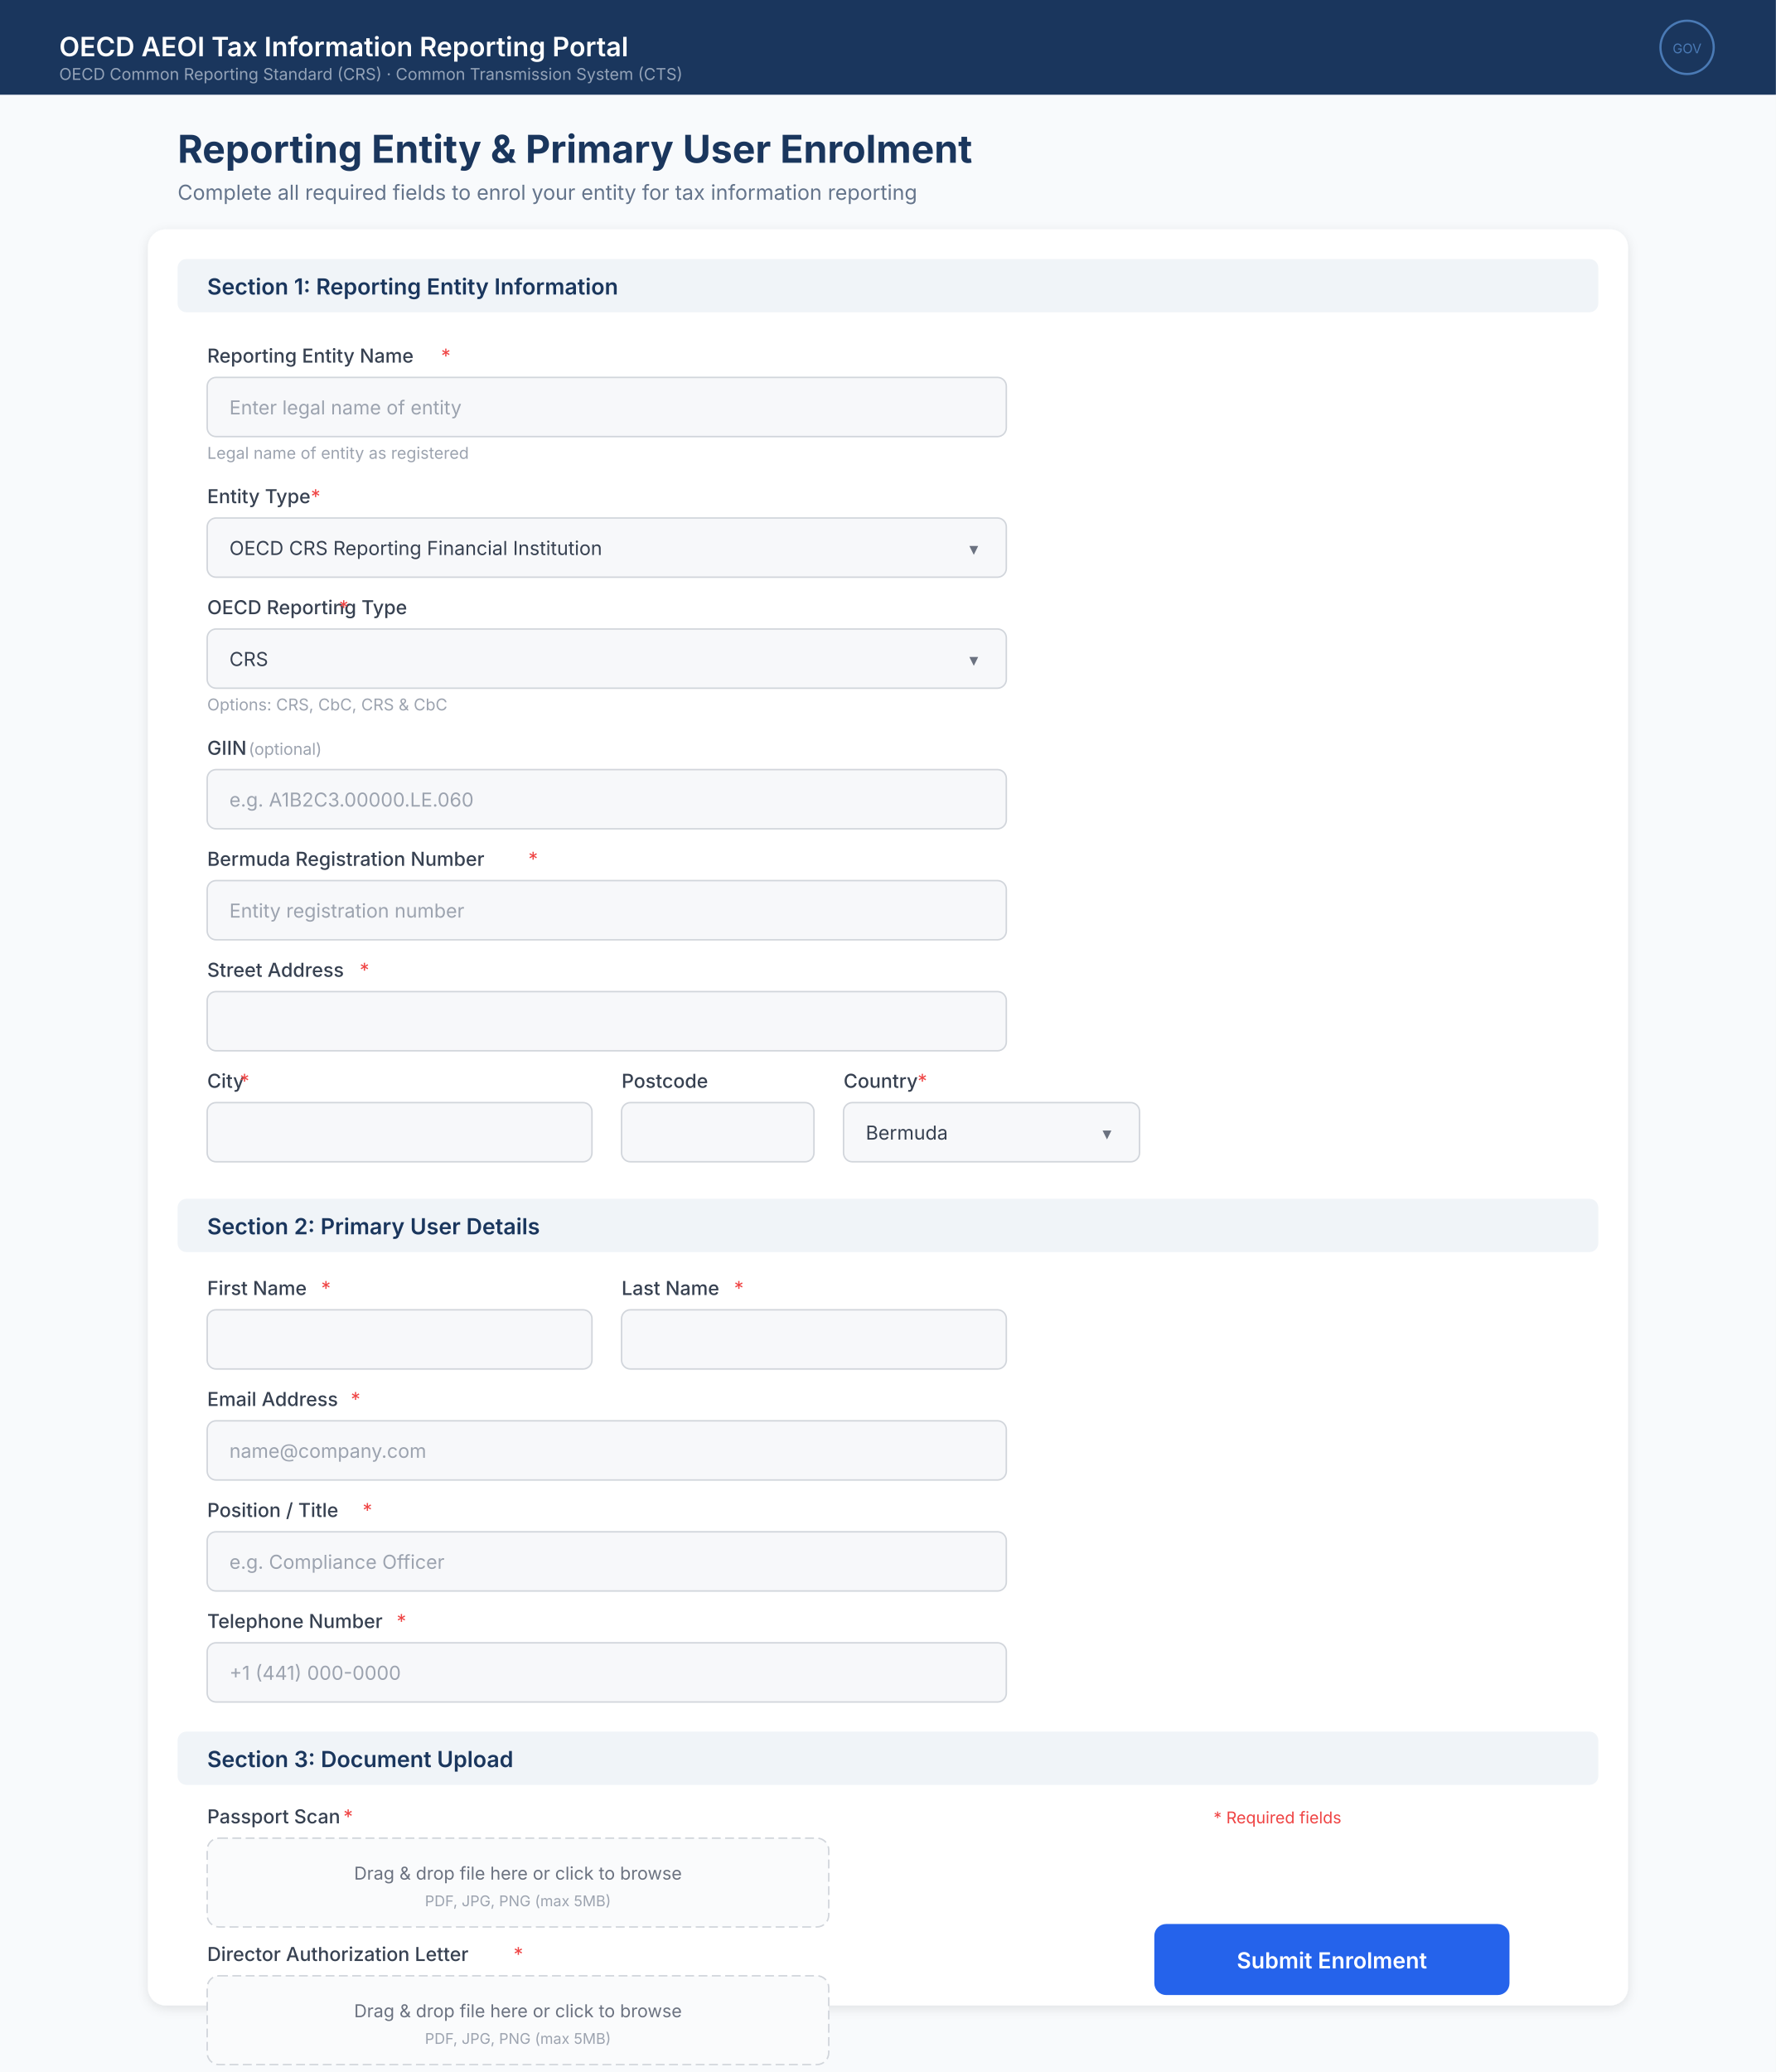
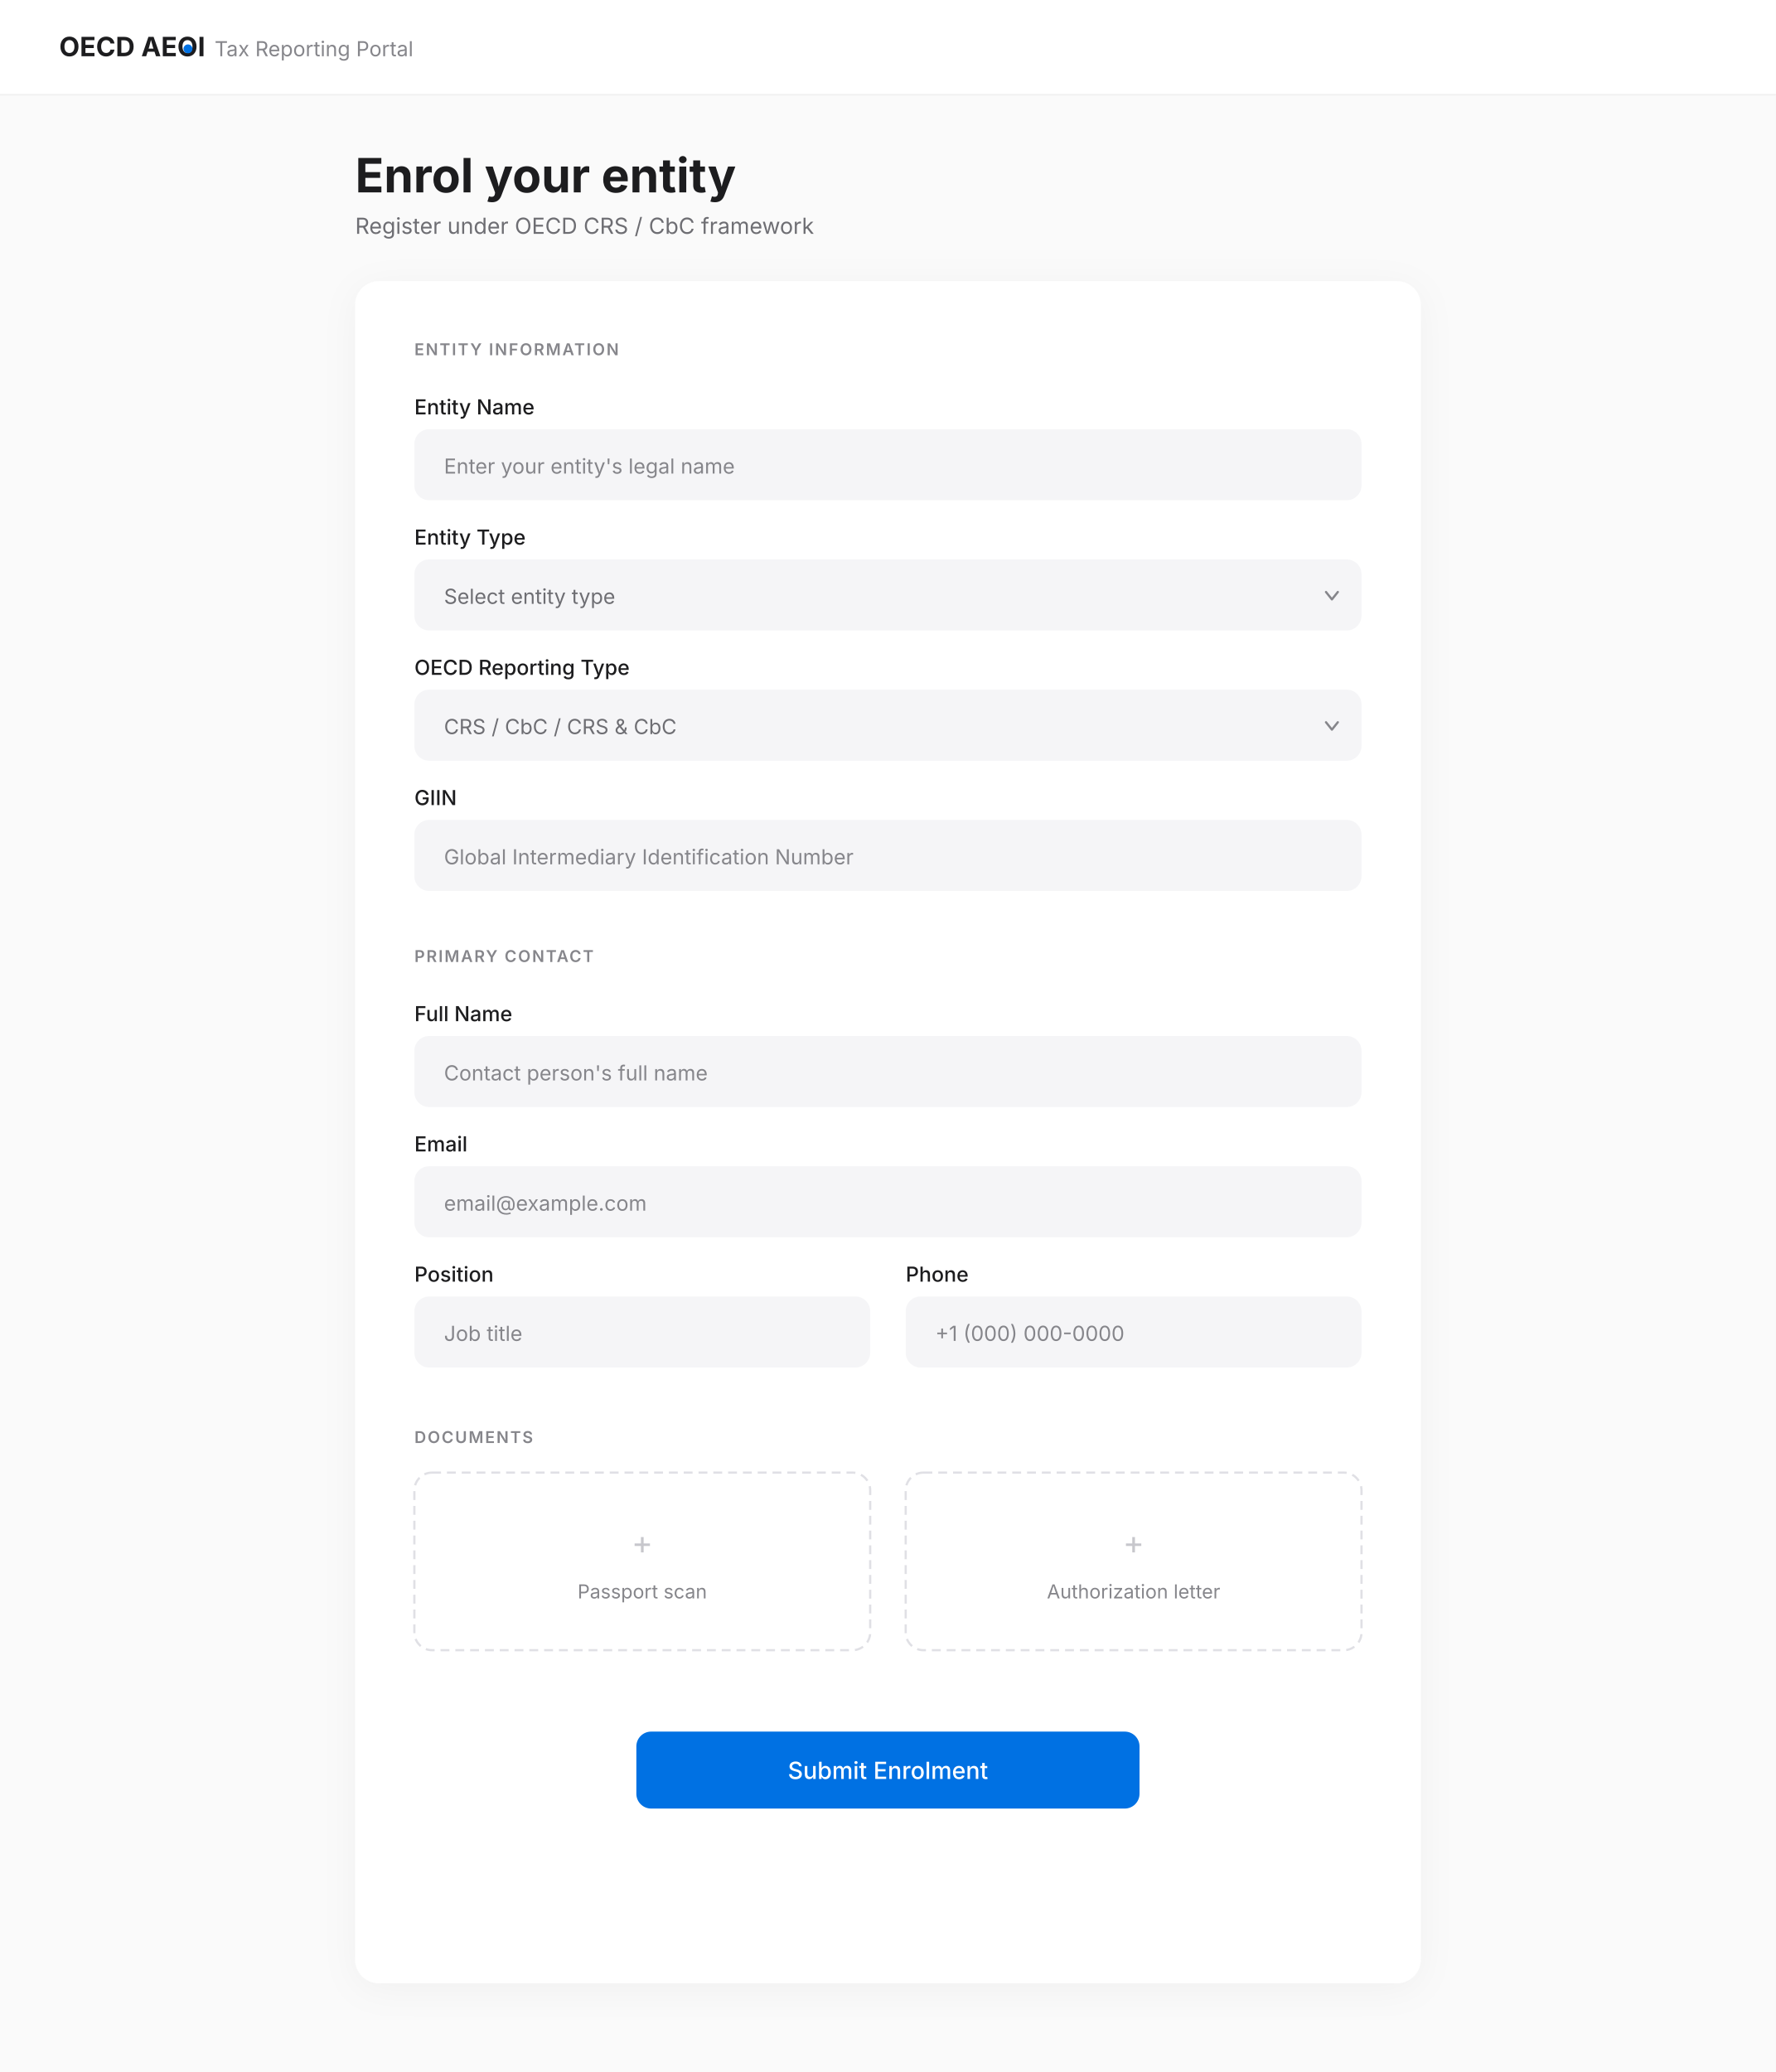
- <svg xmlns="http://www.w3.org/2000/svg" width="1200" height="1400" viewBox="0 0 1200 1400">
+ <svg xmlns="http://www.w3.org/2000/svg" width="1200" height="1400" viewBox="0 0 1200 1400" fill="none">
+   <rect width="1200" height="1400" fill="#fafafa" />
+   <rect width="1200" height="64" fill="#ffffff" />
+   <line x1="0" y1="64" x2="1200" y2="64" stroke="#f0f0f0" stroke-width="1" />
+   <text x="40" y="38" font-family="-apple-system, SF Pro Display, Inter, sans-serif" font-size="18" font-weight="700" fill="#1d1d1f">OECD AEOI</text>
+   <circle cx="127" cy="33" r="3" fill="#0071e3" />
+   <text x="145" y="38" font-family="-apple-system, SF Pro Display, Inter, sans-serif" font-size="14" fill="#86868b">Tax Reporting Portal</text>
  <defs>
-     <filter id="shadow" x="-2%" y="-2%" width="104%" height="104%">
-       <feDropShadow dx="0" dy="2" stdDeviation="4" flood-opacity="0.1" />
-     </filter>
-     <filter id="shadow-sm" x="-1%" y="-1%" width="102%" height="102%">
-       <feDropShadow dx="0" dy="1" stdDeviation="2" flood-opacity="0.06" />
+     <filter id="cardShadow">
+       <feDropShadow dx="0" dy="4" stdDeviation="12" flood-opacity="0.04" flood-color="#000000" />
    </filter>
  </defs>
-   <rect width="1200" height="1400" fill="#f8fafc" />
-   <rect width="1200" height="64" fill="#1a365d" />
-   <text x="40" y="38" font-family="Inter, -apple-system, sans-serif" font-size="18" font-weight="600" fill="#ffffff">OECD AEOI Tax Information Reporting Portal</text>
-   <text x="40" y="54" font-family="Inter, -apple-system, sans-serif" font-size="11" fill="#94a3b8">OECD Common Reporting Standard (CRS) · Common Transmission System (CTS)</text>
-   <circle cx="1140" cy="32" r="18" fill="none" stroke="#4a7ab5" stroke-width="1.5" />
-   <text x="1140" y="36" font-family="Inter, -apple-system, sans-serif" font-size="9" fill="#4a7ab5" text-anchor="middle">GOV</text>
-   <text x="120" y="110" font-family="Inter, -apple-system, sans-serif" font-size="26" font-weight="700" fill="#1a365d">Reporting Entity &amp; Primary User Enrolment</text>
-   <text x="120" y="135" font-family="Inter, -apple-system, sans-serif" font-size="14" fill="#64748b">Complete all required fields to enrol your entity for tax information reporting</text>
-   <rect x="100" y="155" width="1000" height="1200" rx="12" fill="#ffffff" filter="url(#shadow)" />
-   <rect x="120" y="175" width="960" height="36" rx="6" fill="#f0f4f8" />
-   <text x="140" y="199" font-family="Inter, -apple-system, sans-serif" font-size="15" font-weight="600" fill="#1a365d">Section 1: Reporting Entity Information</text>
-   <text x="140" y="245" font-family="Inter, -apple-system, sans-serif" font-size="13" font-weight="500" fill="#374151">Reporting Entity Name</text>
-   <text x="298" y="245" font-family="Inter, -apple-system, sans-serif" font-size="13" fill="#ef4444">*</text>
-   <rect x="140" y="255" width="540" height="40" rx="6" fill="#f7f8fa" stroke="#d1d5db" stroke-width="1" />
-   <text x="155" y="280" font-family="Inter, -apple-system, sans-serif" font-size="13" fill="#9ca3af">Enter legal name of entity</text>
-   <text x="140" y="310" font-family="Inter, -apple-system, sans-serif" font-size="11" fill="#9ca3af">Legal name of entity as registered</text>
-   <text x="140" y="340" font-family="Inter, -apple-system, sans-serif" font-size="13" font-weight="500" fill="#374151">Entity Type</text>
-   <text x="210" y="340" font-family="Inter, -apple-system, sans-serif" font-size="13" fill="#ef4444">*</text>
-   <rect x="140" y="350" width="540" height="40" rx="6" fill="#f7f8fa" stroke="#d1d5db" stroke-width="1" />
-   <text x="155" y="375" font-family="Inter, -apple-system, sans-serif" font-size="13" fill="#374151">OECD CRS Reporting Financial Institution</text>
-   <text x="655" y="375" font-family="Inter, -apple-system, sans-serif" font-size="12" fill="#6b7280">▾</text>
-   <text x="140" y="415" font-family="Inter, -apple-system, sans-serif" font-size="13" font-weight="500" fill="#374151">OECD Reporting Type</text>
-   <text x="229" y="415" font-family="Inter, -apple-system, sans-serif" font-size="13" fill="#ef4444">*</text>
-   <rect x="140" y="425" width="540" height="40" rx="6" fill="#f7f8fa" stroke="#d1d5db" stroke-width="1" />
-   <text x="155" y="450" font-family="Inter, -apple-system, sans-serif" font-size="13" fill="#374151">CRS</text>
-   <text x="655" y="450" font-family="Inter, -apple-system, sans-serif" font-size="12" fill="#6b7280">▾</text>
-   <text x="140" y="480" font-family="Inter, -apple-system, sans-serif" font-size="11" fill="#9ca3af">Options: CRS, CbC, CRS &amp; CbC</text>
-   <text x="140" y="510" font-family="Inter, -apple-system, sans-serif" font-size="13" font-weight="500" fill="#374151">GIIN</text>
-   <text x="168" y="510" font-family="Inter, -apple-system, sans-serif" font-size="11" fill="#9ca3af">(optional)</text>
-   <rect x="140" y="520" width="540" height="40" rx="6" fill="#f7f8fa" stroke="#d1d5db" stroke-width="1" />
-   <text x="155" y="545" font-family="Inter, -apple-system, sans-serif" font-size="13" fill="#9ca3af">e.g. A1B2C3.00000.LE.060</text>
-   <text x="140" y="585" font-family="Inter, -apple-system, sans-serif" font-size="13" font-weight="500" fill="#374151">Bermuda Registration Number</text>
-   <text x="357" y="585" font-family="Inter, -apple-system, sans-serif" font-size="13" fill="#ef4444">*</text>
-   <rect x="140" y="595" width="540" height="40" rx="6" fill="#f7f8fa" stroke="#d1d5db" stroke-width="1" />
-   <text x="155" y="620" font-family="Inter, -apple-system, sans-serif" font-size="13" fill="#9ca3af">Entity registration number</text>
-   <text x="140" y="660" font-family="Inter, -apple-system, sans-serif" font-size="13" font-weight="500" fill="#374151">Street Address</text>
-   <text x="243" y="660" font-family="Inter, -apple-system, sans-serif" font-size="13" fill="#ef4444">*</text>
-   <rect x="140" y="670" width="540" height="40" rx="6" fill="#f7f8fa" stroke="#d1d5db" stroke-width="1" />
-   <text x="140" y="735" font-family="Inter, -apple-system, sans-serif" font-size="13" font-weight="500" fill="#374151">City</text>
-   <text x="162" y="735" font-family="Inter, -apple-system, sans-serif" font-size="13" fill="#ef4444">*</text>
-   <rect x="140" y="745" width="260" height="40" rx="6" fill="#f7f8fa" stroke="#d1d5db" stroke-width="1" />
-   <text x="420" y="735" font-family="Inter, -apple-system, sans-serif" font-size="13" font-weight="500" fill="#374151">Postcode</text>
-   <rect x="420" y="745" width="130" height="40" rx="6" fill="#f7f8fa" stroke="#d1d5db" stroke-width="1" />
-   <text x="570" y="735" font-family="Inter, -apple-system, sans-serif" font-size="13" font-weight="500" fill="#374151">Country</text>
-   <text x="620" y="735" font-family="Inter, -apple-system, sans-serif" font-size="13" fill="#ef4444">*</text>
-   <rect x="570" y="745" width="200" height="40" rx="6" fill="#f7f8fa" stroke="#d1d5db" stroke-width="1" />
-   <text x="585" y="770" font-family="Inter, -apple-system, sans-serif" font-size="13" fill="#374151">Bermuda</text>
-   <text x="745" y="770" font-family="Inter, -apple-system, sans-serif" font-size="12" fill="#6b7280">▾</text>
-   <rect x="120" y="810" width="960" height="36" rx="6" fill="#f0f4f8" />
-   <text x="140" y="834" font-family="Inter, -apple-system, sans-serif" font-size="15" font-weight="600" fill="#1a365d">Section 2: Primary User Details</text>
-   <text x="140" y="875" font-family="Inter, -apple-system, sans-serif" font-size="13" font-weight="500" fill="#374151">First Name</text>
-   <text x="217" y="875" font-family="Inter, -apple-system, sans-serif" font-size="13" fill="#ef4444">*</text>
-   <rect x="140" y="885" width="260" height="40" rx="6" fill="#f7f8fa" stroke="#d1d5db" stroke-width="1" />
-   <text x="420" y="875" font-family="Inter, -apple-system, sans-serif" font-size="13" font-weight="500" fill="#374151">Last Name</text>
-   <text x="496" y="875" font-family="Inter, -apple-system, sans-serif" font-size="13" fill="#ef4444">*</text>
-   <rect x="420" y="885" width="260" height="40" rx="6" fill="#f7f8fa" stroke="#d1d5db" stroke-width="1" />
-   <text x="140" y="950" font-family="Inter, -apple-system, sans-serif" font-size="13" font-weight="500" fill="#374151">Email Address</text>
-   <text x="237" y="950" font-family="Inter, -apple-system, sans-serif" font-size="13" fill="#ef4444">*</text>
-   <rect x="140" y="960" width="540" height="40" rx="6" fill="#f7f8fa" stroke="#d1d5db" stroke-width="1" />
-   <text x="155" y="985" font-family="Inter, -apple-system, sans-serif" font-size="13" fill="#9ca3af">name@company.com</text>
-   <text x="140" y="1025" font-family="Inter, -apple-system, sans-serif" font-size="13" font-weight="500" fill="#374151">Position / Title</text>
-   <text x="245" y="1025" font-family="Inter, -apple-system, sans-serif" font-size="13" fill="#ef4444">*</text>
-   <rect x="140" y="1035" width="540" height="40" rx="6" fill="#f7f8fa" stroke="#d1d5db" stroke-width="1" />
-   <text x="155" y="1060" font-family="Inter, -apple-system, sans-serif" font-size="13" fill="#9ca3af">e.g. Compliance Officer</text>
-   <text x="140" y="1100" font-family="Inter, -apple-system, sans-serif" font-size="13" font-weight="500" fill="#374151">Telephone Number</text>
-   <text x="268" y="1100" font-family="Inter, -apple-system, sans-serif" font-size="13" fill="#ef4444">*</text>
-   <rect x="140" y="1110" width="540" height="40" rx="6" fill="#f7f8fa" stroke="#d1d5db" stroke-width="1" />
-   <text x="155" y="1135" font-family="Inter, -apple-system, sans-serif" font-size="13" fill="#9ca3af">+1 (441) 000-0000</text>
-   <rect x="120" y="1170" width="960" height="36" rx="6" fill="#f0f4f8" />
-   <text x="140" y="1194" font-family="Inter, -apple-system, sans-serif" font-size="15" font-weight="600" fill="#1a365d">Section 3: Document Upload</text>
-   <text x="140" y="1232" font-family="Inter, -apple-system, sans-serif" font-size="13" font-weight="500" fill="#374151">Passport Scan</text>
-   <text x="232" y="1232" font-family="Inter, -apple-system, sans-serif" font-size="13" fill="#ef4444">*</text>
-   <rect x="140" y="1242" width="420" height="60" rx="8" fill="#fafbfc" stroke="#d1d5db" stroke-width="1" stroke-dasharray="6,3" />
-   <text x="350" y="1270" font-family="Inter, -apple-system, sans-serif" font-size="12" fill="#6b7280" text-anchor="middle">Drag &amp; drop file here or click to browse</text>
-   <text x="350" y="1288" font-family="Inter, -apple-system, sans-serif" font-size="10" fill="#9ca3af" text-anchor="middle">PDF, JPG, PNG (max 5MB)</text>
-   <text x="140" y="1325" font-family="Inter, -apple-system, sans-serif" font-size="13" font-weight="500" fill="#374151">Director Authorization Letter</text>
-   <text x="347" y="1325" font-family="Inter, -apple-system, sans-serif" font-size="13" fill="#ef4444">*</text>
-   <rect x="140" y="1335" width="420" height="60" rx="8" fill="#fafbfc" stroke="#d1d5db" stroke-width="1" stroke-dasharray="6,3" />
-   <text x="350" y="1363" font-family="Inter, -apple-system, sans-serif" font-size="12" fill="#6b7280" text-anchor="middle">Drag &amp; drop file here or click to browse</text>
-   <text x="350" y="1381" font-family="Inter, -apple-system, sans-serif" font-size="10" fill="#9ca3af" text-anchor="middle">PDF, JPG, PNG (max 5MB)</text>
-   <text x="820" y="1232" font-family="Inter, -apple-system, sans-serif" font-size="11" fill="#ef4444">* Required fields</text>
-   <rect x="780" y="1300" width="240" height="48" rx="8" fill="#2563eb" />
-   <text x="900" y="1330" font-family="Inter, -apple-system, sans-serif" font-size="15" font-weight="600" fill="#ffffff" text-anchor="middle">Submit Enrolment</text>
+   <text x="240" y="130" font-family="-apple-system, SF Pro Display, Inter, sans-serif" font-size="32" font-weight="700" fill="#1d1d1f">Enrol your entity</text>
+   <text x="240" y="158" font-family="-apple-system, SF Pro Display, Inter, sans-serif" font-size="15" fill="#6e6e73">Register under OECD CRS / CbC framework</text>
+   <rect x="240" y="190" width="720" height="1150" rx="16" fill="#ffffff" filter="url(#cardShadow)" />
+   <text x="280" y="240" font-family="-apple-system, SF Pro Display, Inter, sans-serif" font-size="11" font-weight="600" fill="#86868b" letter-spacing="1">ENTITY INFORMATION</text>
+   <text x="280" y="280" font-family="-apple-system, SF Pro Display, Inter, sans-serif" font-size="14" font-weight="500" fill="#1d1d1f">Entity Name</text>
+   <rect x="280" y="290" width="640" height="48" rx="10" fill="#f5f5f7" />
+   <text x="300" y="320" font-family="-apple-system, SF Pro Display, Inter, sans-serif" font-size="14" fill="#86868b">Enter your entity's legal name</text>
+   <text x="280" y="368" font-family="-apple-system, SF Pro Display, Inter, sans-serif" font-size="14" font-weight="500" fill="#1d1d1f">Entity Type</text>
+   <rect x="280" y="378" width="640" height="48" rx="10" fill="#f5f5f7" />
+   <text x="300" y="408" font-family="-apple-system, SF Pro Display, Inter, sans-serif" font-size="14" fill="#6e6e73">Select entity type</text>
+   <path d="M896 400L900 405L904 400" stroke="#86868b" stroke-width="1.5" fill="none" stroke-linecap="round" stroke-linejoin="round" />
+   <text x="280" y="456" font-family="-apple-system, SF Pro Display, Inter, sans-serif" font-size="14" font-weight="500" fill="#1d1d1f">OECD Reporting Type</text>
+   <rect x="280" y="466" width="640" height="48" rx="10" fill="#f5f5f7" />
+   <text x="300" y="496" font-family="-apple-system, SF Pro Display, Inter, sans-serif" font-size="14" fill="#6e6e73">CRS / CbC / CRS &amp; CbC</text>
+   <path d="M896 488L900 493L904 488" stroke="#86868b" stroke-width="1.5" fill="none" stroke-linecap="round" stroke-linejoin="round" />
+   <text x="280" y="544" font-family="-apple-system, SF Pro Display, Inter, sans-serif" font-size="14" font-weight="500" fill="#1d1d1f">GIIN</text>
+   <rect x="280" y="554" width="640" height="48" rx="10" fill="#f5f5f7" />
+   <text x="300" y="584" font-family="-apple-system, SF Pro Display, Inter, sans-serif" font-size="14" fill="#86868b">Global Intermediary Identification Number</text>
+   <text x="280" y="650" font-family="-apple-system, SF Pro Display, Inter, sans-serif" font-size="11" font-weight="600" fill="#86868b" letter-spacing="1">PRIMARY CONTACT</text>
+   <text x="280" y="690" font-family="-apple-system, SF Pro Display, Inter, sans-serif" font-size="14" font-weight="500" fill="#1d1d1f">Full Name</text>
+   <rect x="280" y="700" width="640" height="48" rx="10" fill="#f5f5f7" />
+   <text x="300" y="730" font-family="-apple-system, SF Pro Display, Inter, sans-serif" font-size="14" fill="#86868b">Contact person's full name</text>
+   <text x="280" y="778" font-family="-apple-system, SF Pro Display, Inter, sans-serif" font-size="14" font-weight="500" fill="#1d1d1f">Email</text>
+   <rect x="280" y="788" width="640" height="48" rx="10" fill="#f5f5f7" />
+   <text x="300" y="818" font-family="-apple-system, SF Pro Display, Inter, sans-serif" font-size="14" fill="#86868b">email@example.com</text>
+   <text x="280" y="866" font-family="-apple-system, SF Pro Display, Inter, sans-serif" font-size="14" font-weight="500" fill="#1d1d1f">Position</text>
+   <rect x="280" y="876" width="308" height="48" rx="10" fill="#f5f5f7" />
+   <text x="300" y="906" font-family="-apple-system, SF Pro Display, Inter, sans-serif" font-size="14" fill="#86868b">Job title</text>
+   <text x="612" y="866" font-family="-apple-system, SF Pro Display, Inter, sans-serif" font-size="14" font-weight="500" fill="#1d1d1f">Phone</text>
+   <rect x="612" y="876" width="308" height="48" rx="10" fill="#f5f5f7" />
+   <text x="632" y="906" font-family="-apple-system, SF Pro Display, Inter, sans-serif" font-size="14" fill="#86868b">+1 (000) 000-0000</text>
+   <text x="280" y="975" font-family="-apple-system, SF Pro Display, Inter, sans-serif" font-size="11" font-weight="600" fill="#86868b" letter-spacing="1">DOCUMENTS</text>
+   <rect x="280" y="995" width="308" height="120" rx="12" fill="none" stroke="#e0e0e5" stroke-width="1.5" stroke-dasharray="6 4" />
+   <text x="434" y="1050" font-family="-apple-system, SF Pro Display, Inter, sans-serif" font-size="22" fill="#c7c7cc" text-anchor="middle">+</text>
+   <text x="434" y="1080" font-family="-apple-system, SF Pro Display, Inter, sans-serif" font-size="13" fill="#86868b" text-anchor="middle">Passport scan</text>
+   <rect x="612" y="995" width="308" height="120" rx="12" fill="none" stroke="#e0e0e5" stroke-width="1.5" stroke-dasharray="6 4" />
+   <text x="766" y="1050" font-family="-apple-system, SF Pro Display, Inter, sans-serif" font-size="22" fill="#c7c7cc" text-anchor="middle">+</text>
+   <text x="766" y="1080" font-family="-apple-system, SF Pro Display, Inter, sans-serif" font-size="13" fill="#86868b" text-anchor="middle">Authorization letter</text>
+   <rect x="430" y="1170" width="340" height="52" rx="10" fill="#0071e3" />
+   <text x="600" y="1202" font-family="-apple-system, SF Pro Display, Inter, sans-serif" font-size="16" font-weight="500" fill="#ffffff" text-anchor="middle">Submit Enrolment</text>
</svg>
